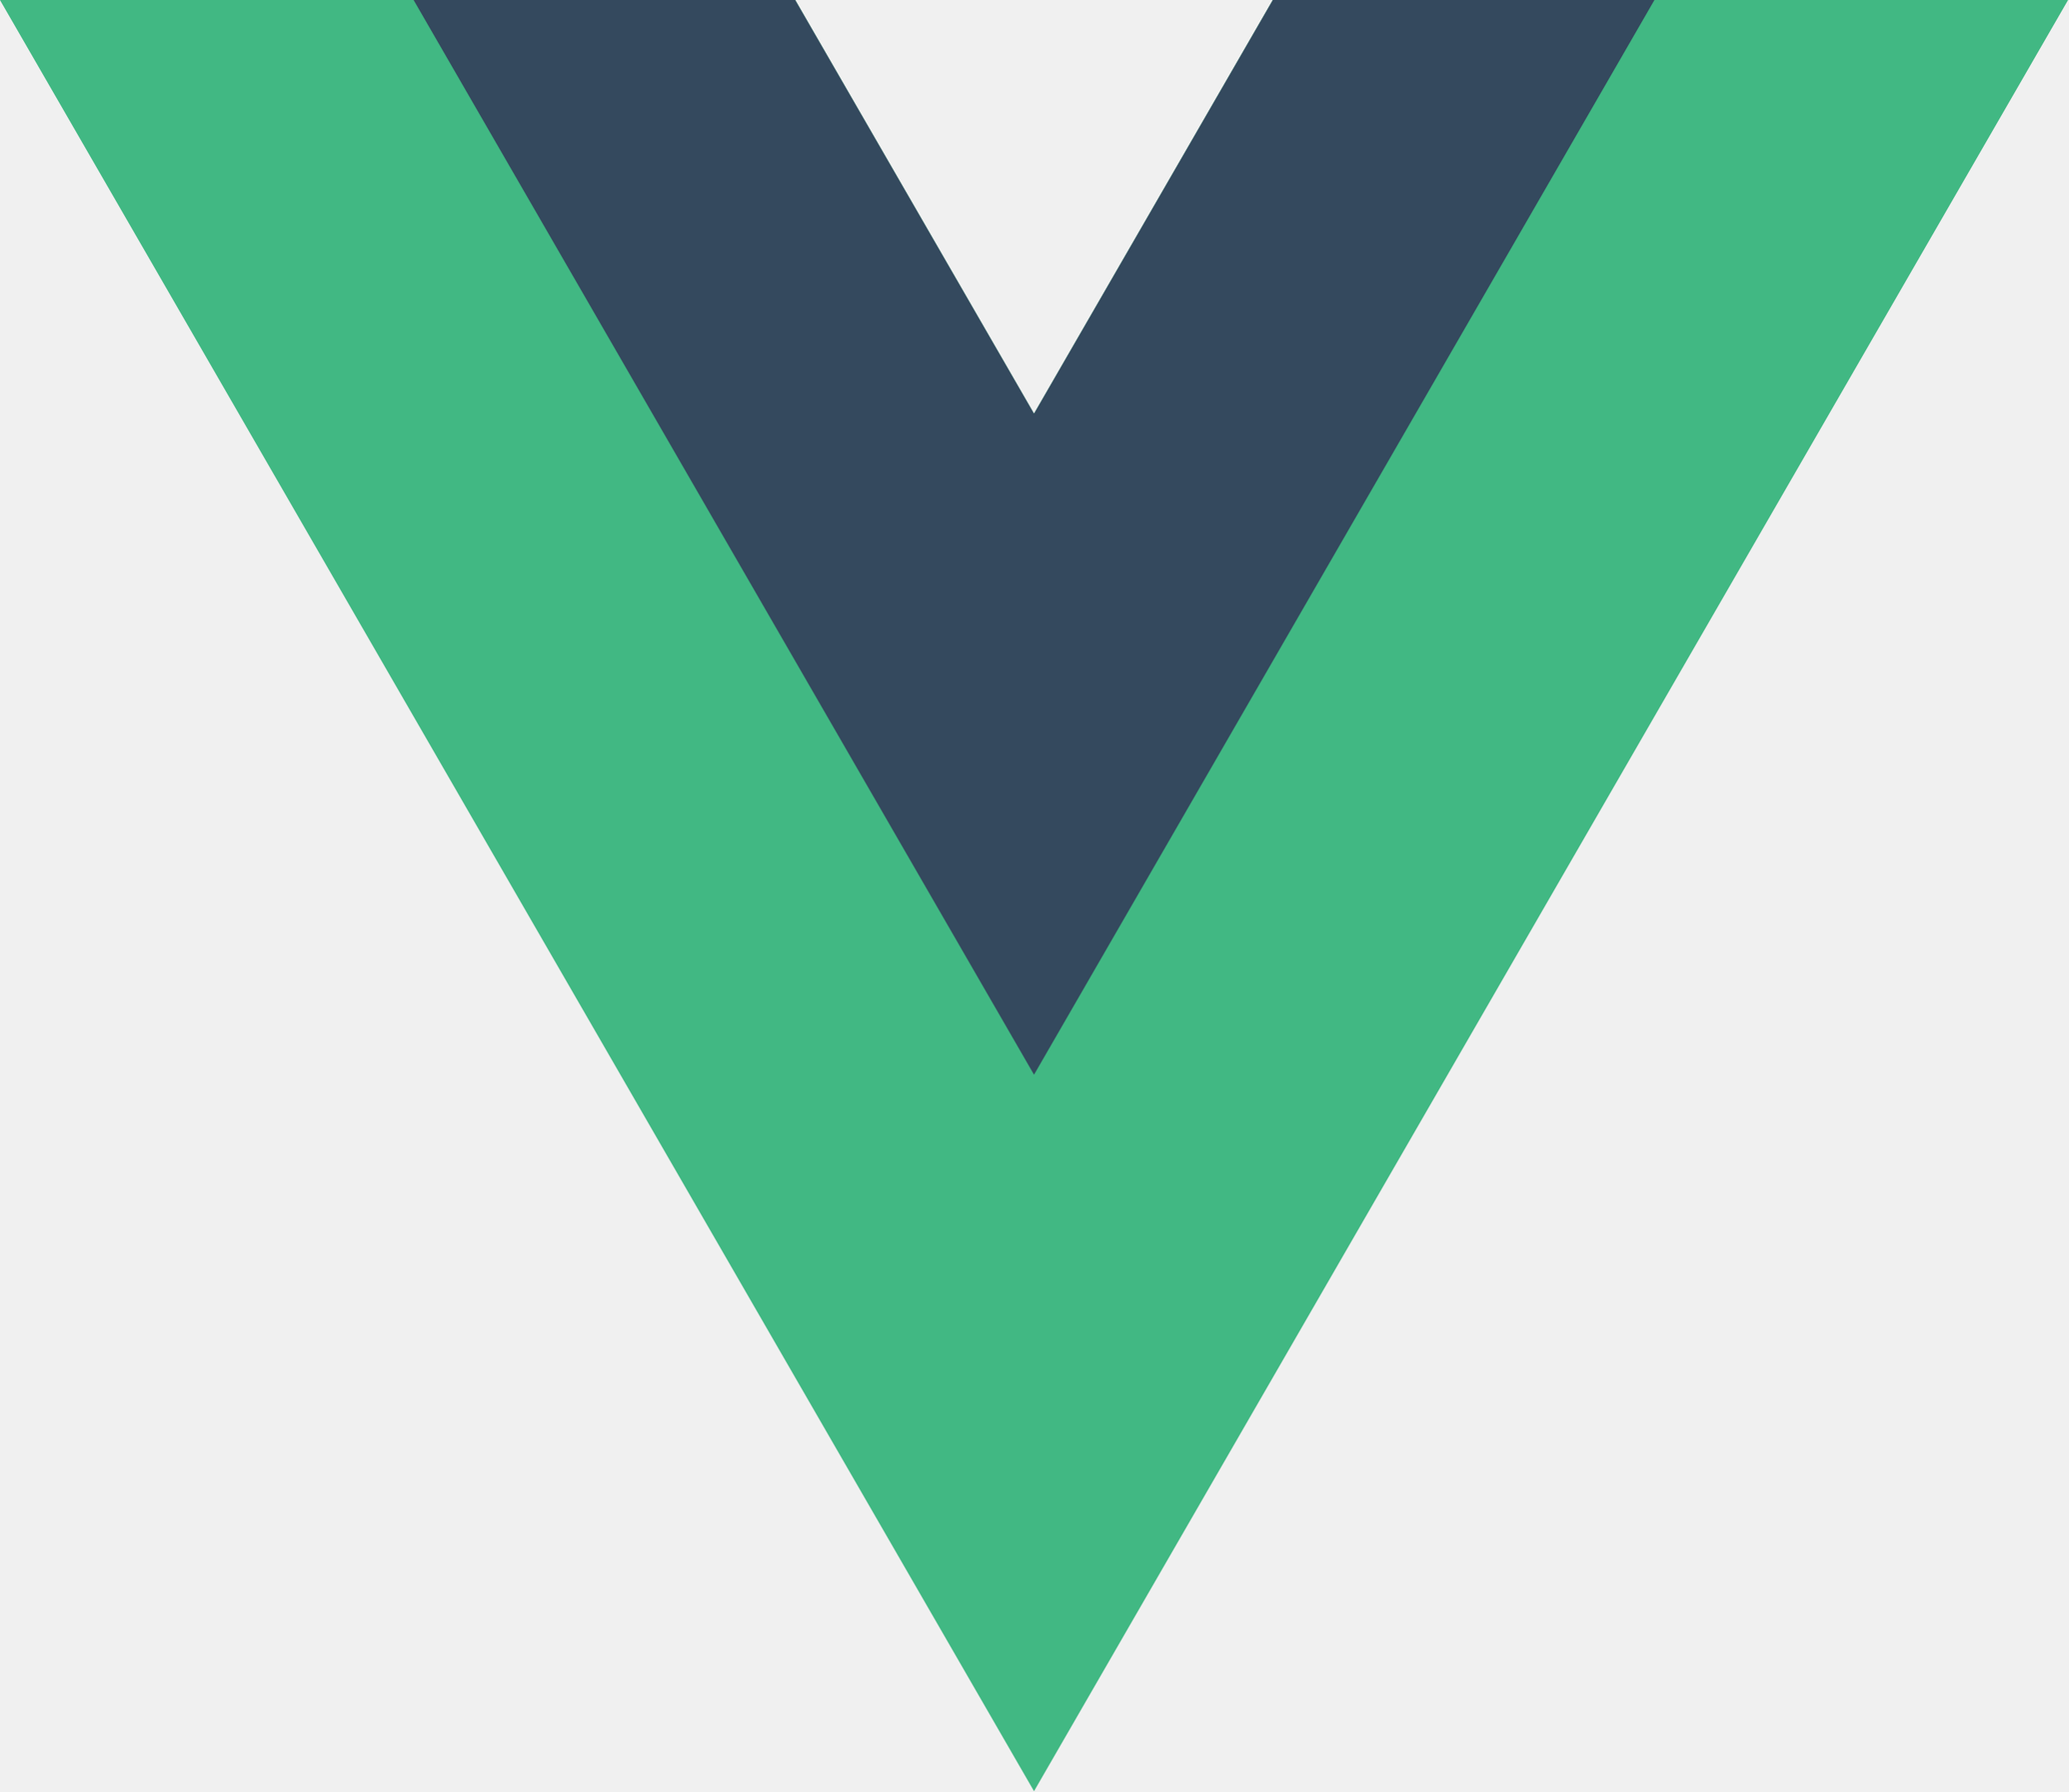
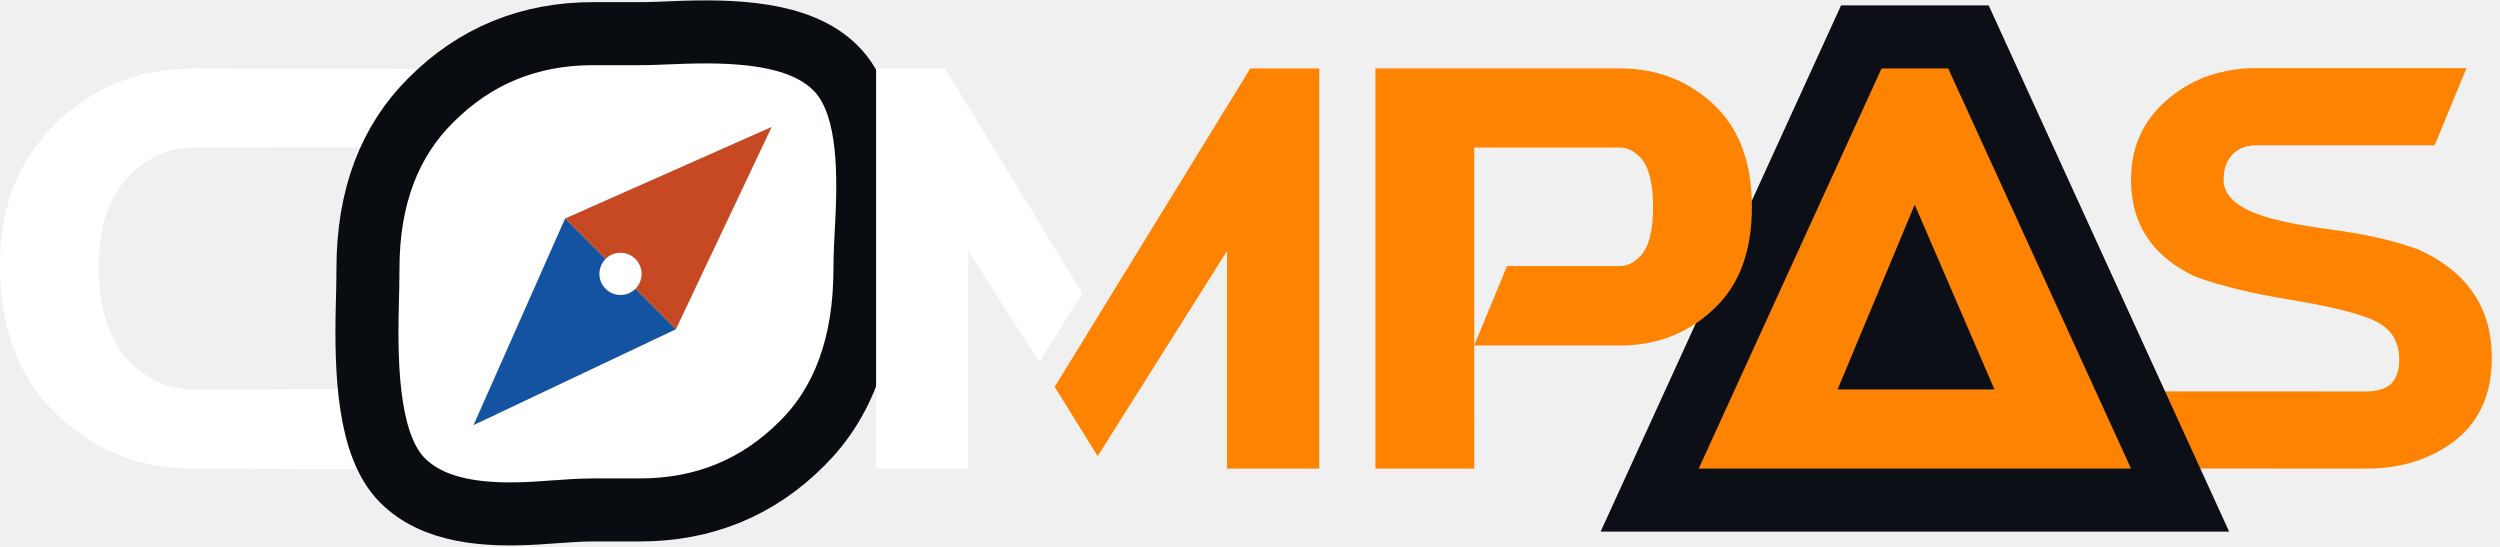
- <svg xmlns="http://www.w3.org/2000/svg" viewBox="0 0 261.76 226.69">
-   <path d="M161.096.001l-30.225 52.351L100.647.001H-.005l130.877 226.688L261.749.001z" fill="#41b883" />
-   <path d="M161.096.001l-30.225 52.351L100.647.001H52.346l78.526 136.01L209.398.001z" fill="#34495e" />
+ <svg xmlns="http://www.w3.org/2000/svg" width="119" height="26" viewBox="0 0 119 26" fill="none">
+   <g clip-path="url(#clip0_1_18)">
+     <path d="M112.625 22.305C114.187 22.305 115.525 21.914 116.64 21.133C117.921 20.237 118.578 18.914 118.609 17.164C118.651 14.706 117.479 12.94 115.093 11.867C113.937 11.45 112.567 11.138 110.984 10.93C109.401 10.721 108.244 10.482 107.515 10.21C106.401 9.815 105.843 9.263 105.843 8.555C105.843 8.045 105.984 7.643 106.265 7.352C106.546 7.06 106.937 6.914 107.437 6.914H115.89L117.406 3.242H107.437C105.812 3.242 104.432 3.706 103.297 4.632C102.057 5.632 101.437 6.94 101.437 8.555C101.437 10.659 102.442 12.19 104.453 13.148C105.609 13.586 107.127 13.958 109.007 14.266C110.887 14.573 112.213 14.898 112.984 15.242C113.807 15.617 114.214 16.242 114.203 17.117C114.213 17.637 114.067 18.039 113.765 18.32C113.484 18.529 113.104 18.633 112.625 18.633L97.359 18.628L95.843 22.3L112.625 22.305Z" fill="#FD8301" />
+     <path d="M78.525 23.805L88.598 1.758H93.698L103.772 23.805H78.525ZM92.655 17.038L91.163 13.581L89.72 17.039L92.655 17.038Z" fill="#FD8301" stroke="#0C1016" stroke-width="3" />
+     <path d="M70.172 7.023H77.109C77.442 7.023 77.755 7.169 78.047 7.461C78.474 7.878 78.687 8.674 78.687 9.851C78.687 11.018 78.474 11.81 78.047 12.227C77.755 12.518 77.442 12.664 77.109 12.664H71.734L70.172 16.445V7.023ZM70.172 16.445H77.109C78.932 16.445 80.469 15.82 81.719 14.57C82.833 13.456 83.39 11.883 83.39 9.852C83.39 7.82 82.833 6.242 81.718 5.117C80.468 3.877 78.932 3.257 77.109 3.257H65.47V22.305H70.173L70.172 16.445Z" fill="#FD8301" />
+     <path d="M26.094 22.356C25.812 21.754 25.621 21.228 25.521 20.779C25.421 20.329 25.325 19.564 25.234 18.485L9.219 18.539C8.073 18.539 7.068 18.107 6.203 17.242C5.203 16.242 4.703 14.706 4.703 12.632C4.703 10.758 5.203 9.32 6.203 8.32C7.068 7.456 8.073 7.023 9.219 7.023L23.514 7.015C23.964 6.122 24.394 5.453 24.804 5.007C25.07 4.718 25.596 4.145 26.381 3.287L9.219 3.257C6.583 3.257 4.359 4.169 2.547 5.992C0.849 7.68 0 9.893 0 12.632C0 15.57 0.849 17.882 2.547 19.57C4.359 21.393 6.583 22.305 9.219 22.305L26.094 22.355V22.356Z" fill="white" />
+     <path d="M62.797 22.305V3.258H59.515L50.203 18.414L52.25 21.711L58.406 11.945V22.305H62.797Z" fill="#FD8301" />
+     <path d="M32.04 1.555C34.913 1.434 38.076 1.531 39.776 3.241C41.316 4.771 41.412 7.734 41.249 10.728C41.211 11.437 41.172 12.136 41.172 12.789C41.172 16.419 40.129 19.168 38.189 21.097C36.087 23.21 33.51 24.273 30.453 24.273H28.234C27.645 24.273 27.008 24.32 26.351 24.366L25.578 24.419C23.078 24.574 20.661 24.368 19.158 22.865C17.563 21.27 17.399 17.815 17.485 14.512C17.5 13.919 17.515 13.338 17.515 12.789C17.515 9.374 18.547 6.718 20.499 4.779C22.6 2.665 25.177 1.602 28.234 1.602H30.453C30.946 1.602 31.483 1.578 32.04 1.555Z" fill="white" stroke="#090C10" stroke-width="3" />
+     <path d="M46.094 22.305V11.945L49.469 17.242L51.515 13.961L44.985 3.258H41.703V22.305H46.094Z" fill="white" />
+     <path fill-rule="evenodd" clip-rule="evenodd" d="M36.733 6.041L32.172 15.673L26.9 10.4L36.733 6.041Z" fill="#C74923" />
+     <path fill-rule="evenodd" clip-rule="evenodd" d="M22.54 20.235L32.172 15.673L26.9 10.4L22.54 20.235Z" fill="#1353A2" />
+     <path d="M28.826 13.746C29.218 14.139 29.854 14.139 30.246 13.746C30.638 13.354 30.638 12.719 30.246 12.326C29.854 11.934 29.218 11.934 28.826 12.326C28.434 12.719 28.434 13.354 28.826 13.746Z" fill="white" />
+   </g>
+   <defs>
+     <clipPath id="clip0_1_18">
+       <rect width="119" height="26" fill="white" />
+     </clipPath>
+   </defs>
</svg>
